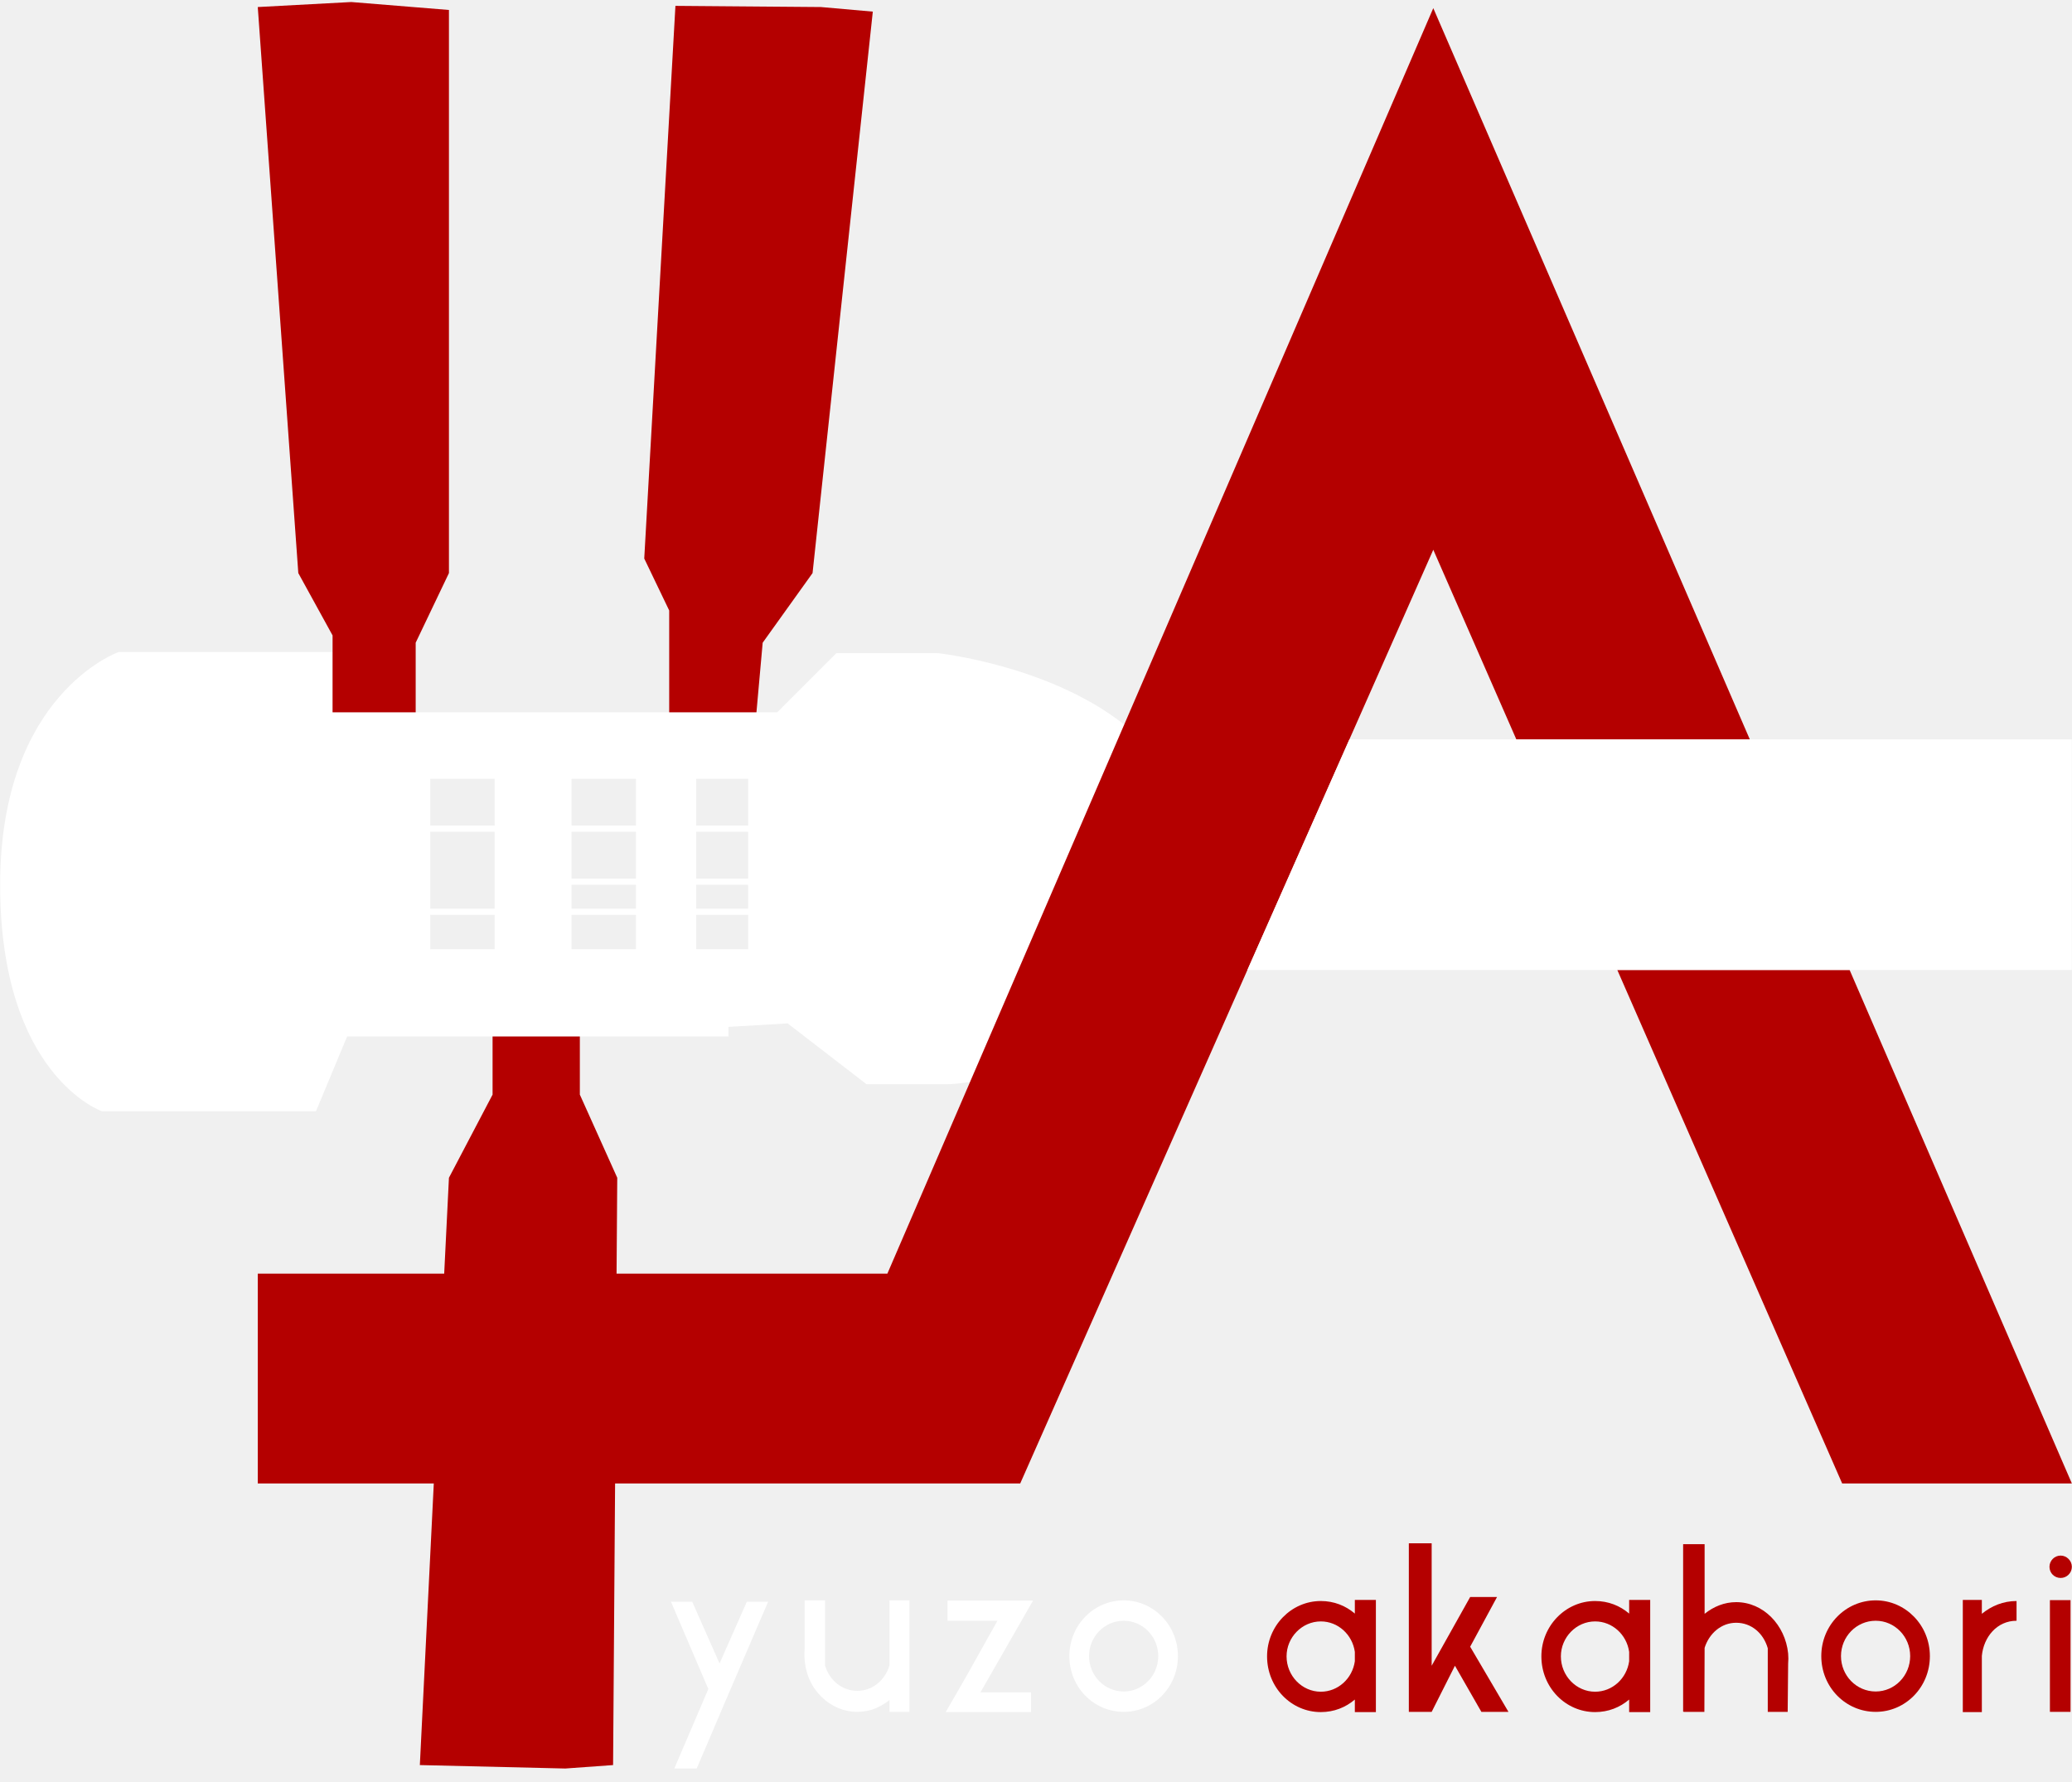
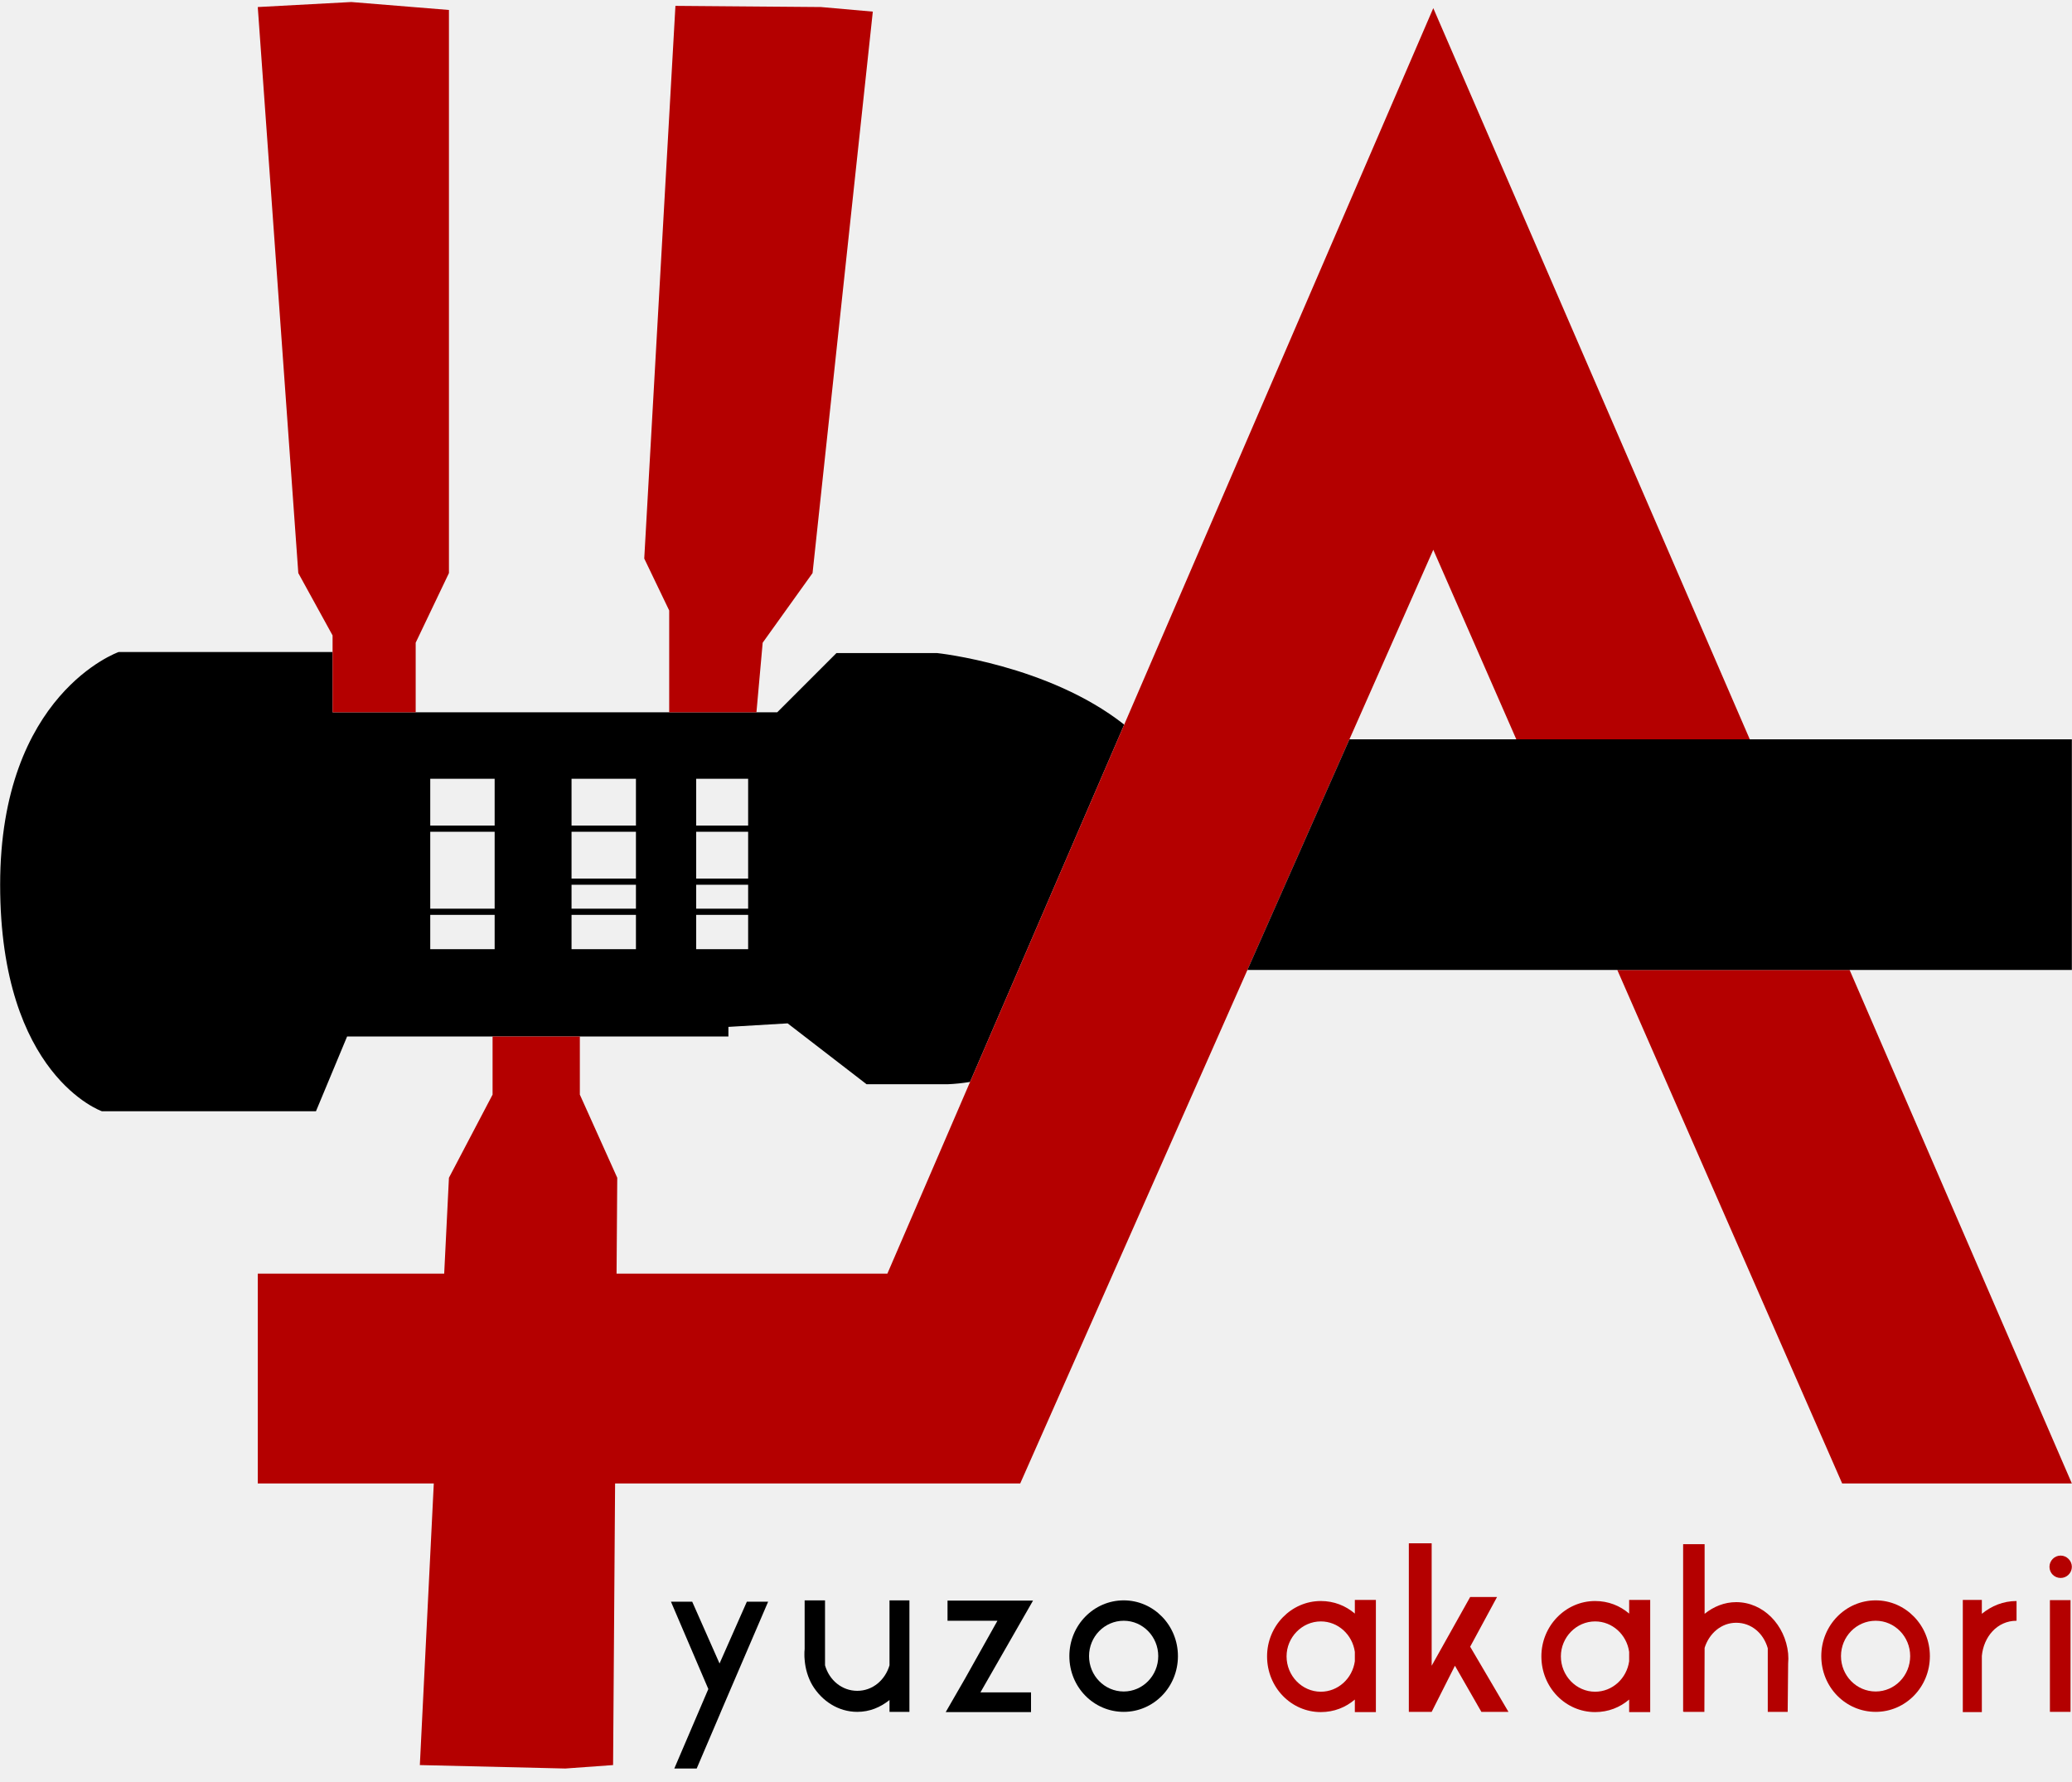
<svg xmlns="http://www.w3.org/2000/svg" width="100" height="86" viewBox="0 0 100 86" fill="none">
  <g clip-path="url(#clip0_4234_1044)">
-     <path d="M35.155 50.02V49.558L38.013 49.388L41.823 52.326H45.734C46.099 52.312 46.461 52.272 46.818 52.214L54.257 34.97C50.6 32.082 45.233 31.518 45.233 31.518H40.369L37.511 34.376H36.508H32.297H20.062L16.051 34.376V31.468H5.723C5.723 31.468 0.007 33.474 0.007 42.699C0.007 51.925 4.92 53.63 4.92 53.63H15.249L16.753 50.02H23.773H27.985H35.155ZM33.6 37.585H36.107V39.842H33.6V37.585ZM33.6 40.142H36.107V42.399H33.6V40.142ZM33.6 42.699H36.107V43.852H33.6V42.699ZM33.6 44.153H36.107V45.808H33.6V44.153ZM27.584 37.585H30.692V39.842H27.584V37.585ZM27.584 40.142H30.692V42.399H27.584V40.142ZM27.584 42.699H30.692V43.852H27.584V42.699ZM23.873 45.808H20.765V44.153H23.873V45.808ZM23.873 43.852H20.765V40.142H23.873V43.852ZM23.873 39.842H20.765V37.585H23.873V39.842ZM27.584 44.153H30.692V45.808H27.584V44.153Z" fill="white" />
+     <path d="M35.155 50.02V49.558L38.013 49.388L41.823 52.326H45.734C46.099 52.312 46.461 52.272 46.818 52.214L54.257 34.97C50.6 32.082 45.233 31.518 45.233 31.518H40.369L37.511 34.376H36.508H32.297H20.062L16.051 34.376V31.468H5.723C5.723 31.468 0.007 33.474 0.007 42.699C0.007 51.925 4.92 53.63 4.92 53.63H15.249L16.753 50.02H23.773H27.985H35.155ZM33.6 37.585H36.107V39.842H33.6V37.585ZM33.6 40.142H36.107V42.399H33.6V40.142ZM33.6 42.699H36.107V43.852H33.6V42.699ZM33.6 44.153H36.107V45.808H33.6V44.153ZM27.584 37.585H30.692V39.842H27.584V37.585ZM27.584 40.142H30.692V42.399H27.584V40.142ZM27.584 42.699H30.692V43.852H27.584V42.699ZM23.873 45.808H20.765V44.153H23.873V45.808ZM23.873 43.852H20.765V40.142H23.873V43.852ZM23.873 39.842H20.765V37.585H23.873V39.842ZM27.584 44.153H30.692V45.808H27.584V44.153Z" fill="black" />
    <path d="M36.809 31.017L39.216 27.657L42.124 0.561L39.622 0.34L32.598 0.283L31.093 26.955L32.297 29.462V34.376H36.508L36.809 31.017Z" fill="#B40000" />
    <path d="M20.062 34.376V31.017L21.667 27.657V0.481L16.954 0.098L12.441 0.34L14.397 27.657L16.051 30.666V31.468V34.376L20.062 34.376Z" fill="#B40000" />
    <path d="M69.174 26.532L73.181 35.68H84.449L69.174 0.393L54.257 34.97L46.818 52.214L42.827 61.466H29.757L29.79 56.839L27.985 52.827V50.02H23.773V52.827L21.667 56.839L21.438 61.466H12.441V71.591H20.936L20.263 85.183L27.283 85.349L29.589 85.183L29.686 71.591H38.458H49.007H49.239L60.203 46.811L65.127 35.68L69.174 26.532Z" fill="#B40000" />
    <path d="M88.907 71.591H99.993L89.267 46.811H78.055L88.907 71.591Z" fill="#B40000" />
-     <path d="M99.993 35.68H84.449H73.181H65.127L60.203 46.811H78.055H89.267H99.993V35.68Z" fill="white" />
-     <path d="M34.727 80.281L33.408 77.299H32.382L34.186 81.513L32.544 85.349H33.624L34.727 82.767L34.813 82.561L35.267 81.502L37.072 77.299H36.045L34.727 80.281Z" fill="white" />
-     <path d="M42.941 77.234H42.93V80.368C42.714 81.092 42.108 81.6 41.374 81.6C40.639 81.6 40.023 81.092 39.818 80.368V79.33V77.644V77.234H38.834V79.59C38.823 79.676 38.823 79.763 38.823 79.838C38.823 79.924 38.823 80.011 38.834 80.098C38.867 80.54 38.996 80.962 39.201 81.319C39.666 82.097 40.466 82.615 41.374 82.615C41.968 82.615 42.487 82.399 42.93 82.043V82.615H43.891V77.234H43.837H42.941Z" fill="white" />
-     <path d="M45.73 77.245V78.218H48.139L46.583 80.995L45.643 82.626H49.76V81.675H47.318L49.857 77.245H45.73Z" fill="white" />
-     <path d="M54.235 77.234C52.788 77.234 51.61 78.433 51.61 79.924C51.61 81.427 52.788 82.615 54.235 82.615C55.672 82.615 56.85 81.427 56.85 79.924C56.85 78.433 55.672 77.234 54.235 77.234ZM54.235 81.632C53.306 81.632 52.56 80.865 52.56 79.924C52.56 78.984 53.306 78.218 54.235 78.218C55.154 78.218 55.9 78.984 55.9 79.924C55.9 80.865 55.154 81.632 54.235 81.632Z" fill="white" />
+     <path d="M99.993 35.68H84.449H73.181H65.127L60.203 46.811H78.055H89.267H99.993V35.68Z" fill="black" />
+     <path d="M34.727 80.281L33.408 77.299H32.382L34.186 81.513L32.544 85.349H33.624L34.727 82.767L34.813 82.561L35.267 81.502L37.072 77.299H36.045L34.727 80.281Z" fill="black" />
+     <path d="M42.941 77.234H42.93V80.368C42.714 81.092 42.108 81.6 41.374 81.6C40.639 81.6 40.023 81.092 39.818 80.368V79.33V77.644V77.234H38.834V79.59C38.823 79.676 38.823 79.763 38.823 79.838C38.823 79.924 38.823 80.011 38.834 80.098C38.867 80.54 38.996 80.962 39.201 81.319C39.666 82.097 40.466 82.615 41.374 82.615C41.968 82.615 42.487 82.399 42.93 82.043V82.615H43.891V77.234H43.837H42.941Z" fill="black" />
+     <path d="M45.73 77.245V78.218H48.139L46.583 80.995L45.643 82.626H49.76V81.675H47.318L49.857 77.245H45.73Z" fill="black" />
+     <path d="M54.235 77.234C52.788 77.234 51.61 78.433 51.61 79.924C51.61 81.427 52.788 82.615 54.235 82.615C55.672 82.615 56.85 81.427 56.85 79.924C56.85 78.433 55.672 77.234 54.235 77.234ZM54.235 81.632C53.306 81.632 52.56 80.865 52.56 79.924C52.56 78.984 53.306 78.218 54.235 78.218C55.154 78.218 55.9 78.984 55.9 79.924C55.9 80.865 55.154 81.632 54.235 81.632Z" fill="black" />
    <path d="M65.388 77.872C64.945 77.493 64.383 77.266 63.746 77.266C62.32 77.266 61.152 78.466 61.152 79.936C61.152 81.438 62.32 82.626 63.746 82.626C64.383 82.626 64.945 82.399 65.388 82.021V82.626H66.404V77.212H65.388V77.872ZM65.388 80.173C65.27 81.005 64.578 81.643 63.746 81.643C62.839 81.643 62.093 80.876 62.093 79.936C62.093 79.017 62.839 78.25 63.746 78.25C64.578 78.25 65.27 78.887 65.388 79.719V80.173Z" fill="#B40000" />
    <path d="M72.251 77.072H70.954L69.096 80.389V74.479H67.994V82.615H69.096L70.219 80.389L71.495 82.615H72.802L70.954 79.471L72.251 77.072Z" fill="#B40000" />
    <path d="M78.627 77.872C78.184 77.493 77.622 77.266 76.984 77.266C75.558 77.266 74.391 78.466 74.391 79.936C74.391 81.438 75.558 82.626 76.984 82.626C77.622 82.626 78.184 82.399 78.627 82.021V82.626H79.643V77.212H78.627V77.872ZM78.627 80.173C78.508 81.005 77.817 81.643 76.984 81.643C76.077 81.643 75.332 80.876 75.332 79.936C75.332 79.017 76.077 78.25 76.984 78.25C77.817 78.25 78.508 78.887 78.627 79.719V80.173Z" fill="#B40000" />
    <path d="M83.793 77.32C83.22 77.32 82.702 77.537 82.269 77.882V74.522H81.232V82.604L81.275 82.615H82.258L82.269 79.525C82.486 78.834 83.069 78.315 83.793 78.315C84.528 78.315 85.111 78.822 85.317 79.546V82.205V82.615H86.278L86.3 80.292C86.3 80.216 86.311 80.13 86.311 80.043C86.311 79.968 86.3 79.881 86.3 79.795C86.16 78.422 85.101 77.32 83.793 77.32Z" fill="#B40000" />
    <path d="M90.526 77.234C89.078 77.234 87.9 78.433 87.9 79.924C87.9 81.427 89.078 82.615 90.526 82.615C91.963 82.615 93.141 81.427 93.141 79.924C93.141 78.433 91.963 77.234 90.526 77.234ZM90.526 81.632C89.597 81.632 88.851 80.865 88.851 79.924C88.851 78.984 89.597 78.218 90.526 78.218C91.444 78.218 92.19 78.984 92.19 79.924C92.19 80.865 91.444 81.632 90.526 81.632Z" fill="#B40000" />
    <path d="M95.649 77.212H94.73V82.626H95.649V79.914C95.735 78.996 96.384 78.218 97.324 78.218V77.266C96.675 77.266 96.114 77.504 95.649 77.882V77.212Z" fill="#B40000" />
    <path d="M99.453 75.073C99.151 75.073 98.913 75.322 98.913 75.613C98.913 75.916 99.151 76.153 99.453 76.153C99.745 76.153 99.993 75.916 99.993 75.613C99.993 75.322 99.745 75.073 99.453 75.073Z" fill="#B40000" />
    <path d="M98.934 82.615H99.929V77.223H98.934V82.615Z" fill="#B40000" />
  </g>
  <defs>
    <clipPath id="clip0_4234_1044">
      <rect width="100" height="85.251" fill="white" transform="translate(0 0.0975342)" />
    </clipPath>
  </defs>
</svg>
